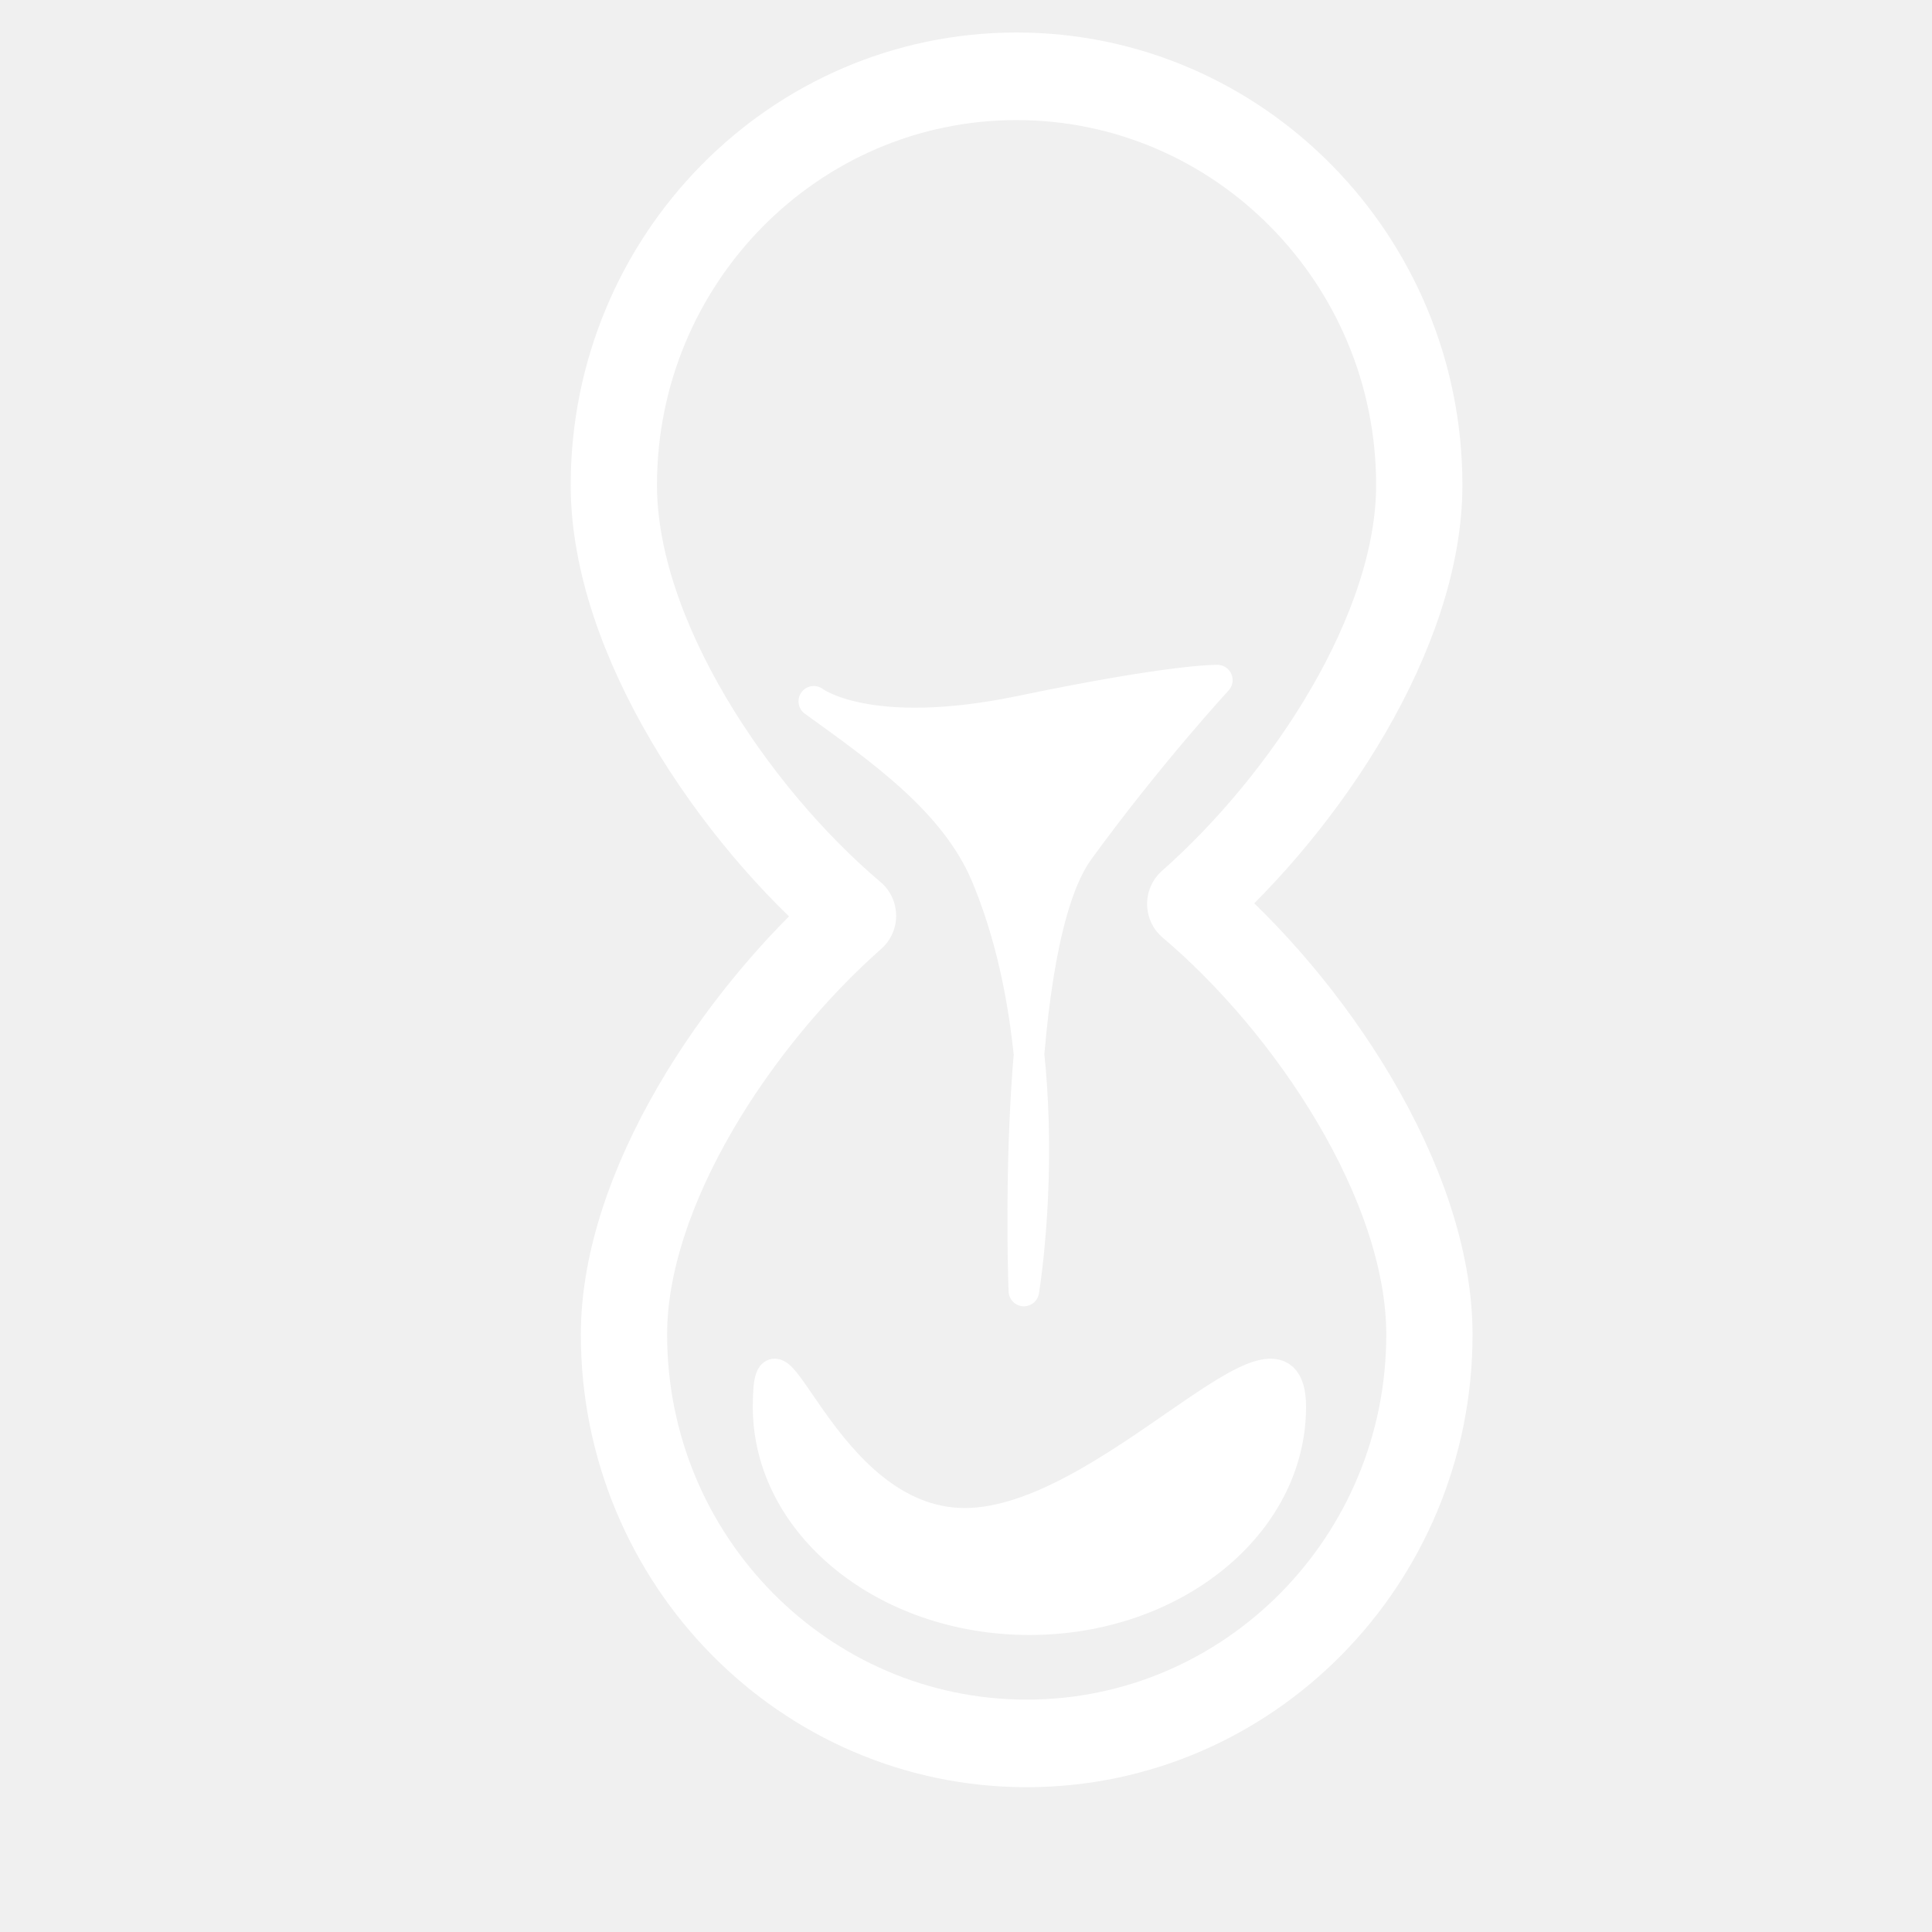
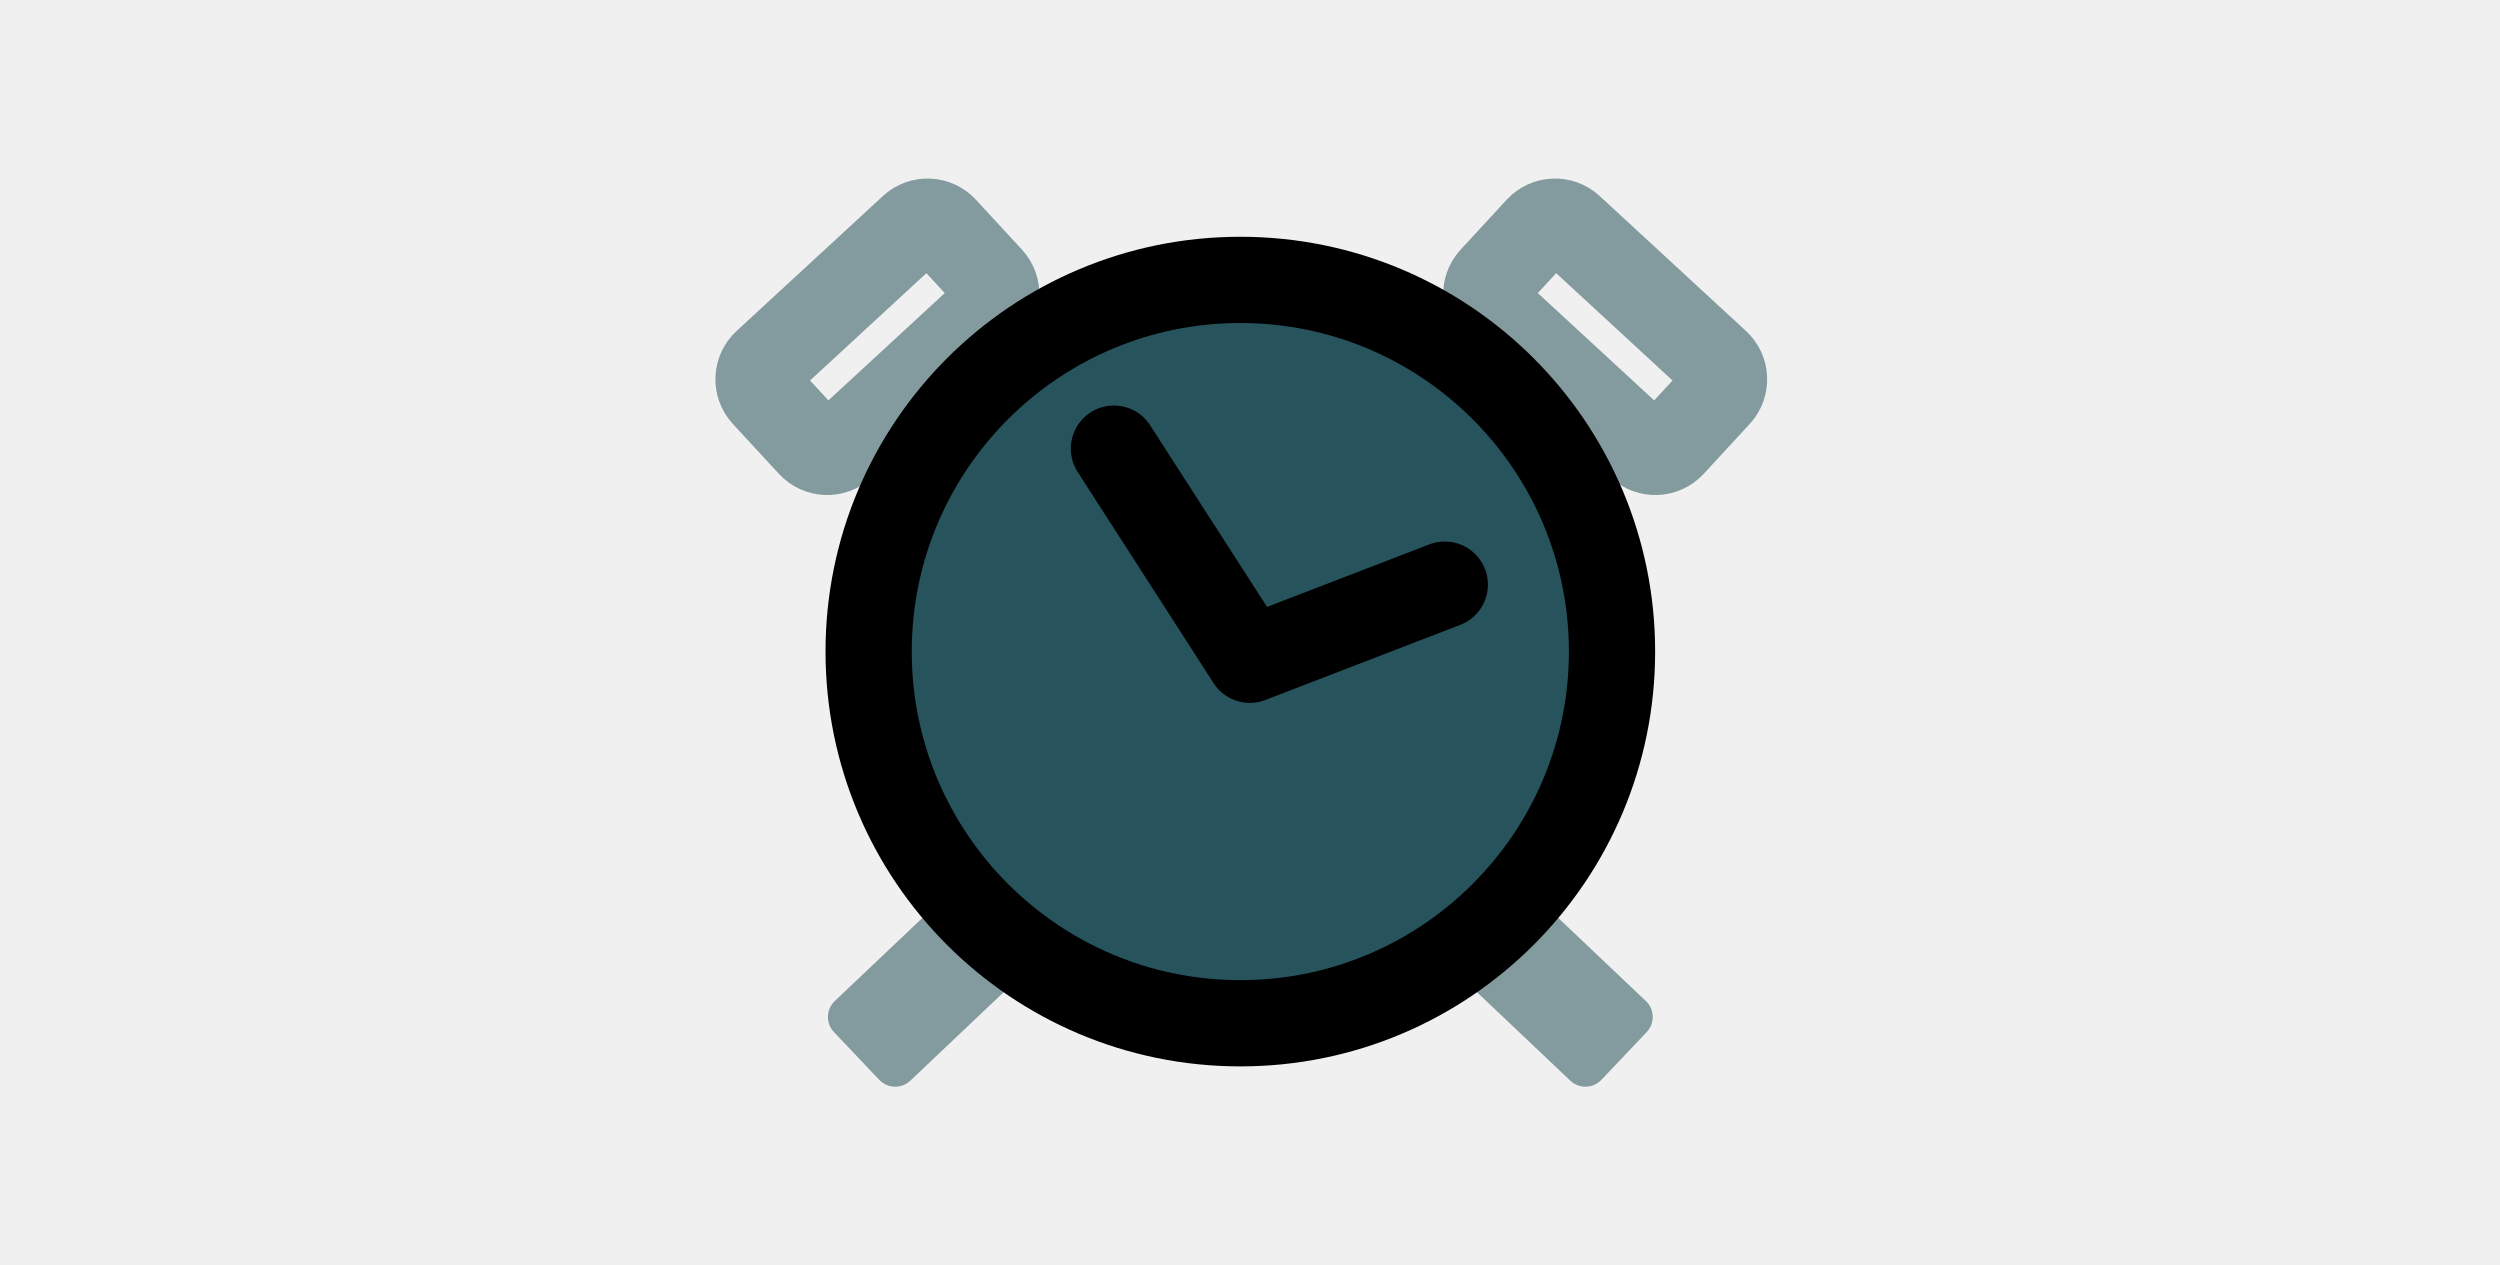
- <svg xmlns="http://www.w3.org/2000/svg" width="100%" height="100%" viewBox="0 0 600 600" version="1.1" xml:space="preserve" style="fill-rule:evenodd;clip-rule:evenodd;stroke-linecap:round;stroke-linejoin:round;stroke-miterlimit:1.414;">
-   <g transform="matrix(2.61148,0,0,2.65102,-466.075,-517.598)">
-     <path d="M279.911,302.524C265.715,290.698 251.47,269.809 251.47,252.073C251.47,225.641 272.929,204.182 299.361,204.182C325.793,204.182 347.252,225.641 347.252,252.073C347.252,269.135 333.828,289.116 320.017,301.137C334.213,312.963 348.458,333.853 348.458,351.589C348.458,378.021 326.999,399.48 300.567,399.48C274.135,399.48 252.676,378.021 252.676,351.589C252.676,334.527 266.1,314.545 279.911,302.524Z" style="fill:none;stroke-width:10.26px;stroke:white;" />
-   </g>
-   <g transform="matrix(2.98403,0,0,2.98403,-559.76,-585.594)">
-     <path d="M272.278,269.23C272.278,269.23 277.851,273.557 293.854,270.226C309.857,266.896 314.279,267.024 314.279,267.024C314.279,267.024 307.071,274.837 299.866,284.754C292.692,294.629 294.142,330.603 294.142,330.603C294.142,330.603 298.216,306.449 290.21,287.351C286.966,279.61 279.125,274.182 272.278,269.23Z" style="fill:white;stroke-width:3.18px;stroke:white;" />
-   </g>
-   <g transform="matrix(2.98403,0,0,2.98403,-550.868,-594.114)">
-     <path d="M285.015,357.633C300.026,357.633 318.94,333.301 318.94,345.523C318.94,357.745 306.753,367.667 291.741,367.667C276.73,367.667 264.542,357.745 264.542,345.523C264.542,333.301 270.003,357.633 285.015,357.633Z" style="fill:white;stroke-width:3.18px;stroke:white;" />
+ <svg xmlns="http://www.w3.org/2000/svg" width="100%" height="100%" viewBox="0 0 87 44" version="1.1" xml:space="preserve" style="fill-rule:evenodd;clip-rule:evenodd;stroke-linecap:round;stroke-linejoin:round;stroke-miterlimit:1.414;">
+   <g transform="matrix(0.75,0,0,0.75,-0,-0)">
+     <g transform="matrix(1,0,0,1,-2.56117,2.85109)">
+       <g transform="matrix(1,0,0,1,0.0450641,3.01366)">
+         <g transform="matrix(0.735076,-0.677984,0.677984,0.735076,15.9612,19.277)">
+           <path d="M32.166,9.915C32.166,9.335 31.694,8.864 31.114,8.864L21.874,8.864C21.293,8.864 20.822,9.335 20.822,9.915L20.822,13.069C20.822,13.649 21.293,14.12 21.874,14.12L31.114,14.12C31.694,14.12 32.166,13.649 32.166,13.069L32.166,9.915Z" style="fill:none;stroke-width:4px;stroke:rgb(39,83,92);stroke-opacity:0.541;" />
+         </g>
+         <g transform="matrix(-0.735076,-0.677984,-0.677984,0.735076,104.263,19.277)">
+           <path d="M32.166,9.915C32.166,9.335 31.694,8.864 31.114,8.864L21.874,8.864C21.293,8.864 20.822,9.335 20.822,9.915L20.822,13.069C20.822,13.649 21.293,14.12 21.874,14.12L31.114,14.12C31.694,14.12 32.166,13.649 32.166,13.069L32.166,9.915Z" style="fill:none;stroke-width:4px;stroke:rgb(39,83,92);stroke-opacity:0.541;" />
+         </g>
+       </g>
+       <g transform="matrix(1,0,0,1,-0.660146,0)">
+         <g transform="matrix(0.725708,-0.688003,0.688003,0.725708,-11.2904,38.187)">
+           <path d="M46.429,41.577C46.429,41.015 45.973,40.558 45.411,40.558L34.919,40.558C34.357,40.558 33.9,41.015 33.9,41.577L33.9,44.634C33.9,45.196 34.357,45.653 34.919,45.653L45.411,45.653C45.973,45.653 46.429,45.196 46.429,44.634L46.429,41.577Z" style="fill:rgb(39,83,92);fill-opacity:0.541;" />
+         </g>
+         <g transform="matrix(-0.725708,-0.688003,-0.688003,0.725708,132.835,38.187)">
+           <path d="M46.429,41.577C46.429,41.015 45.973,40.558 45.411,40.558L34.919,40.558C34.357,40.558 33.9,41.015 33.9,41.577L33.9,44.634C33.9,45.196 34.357,45.653 34.919,45.653L45.411,45.653C45.973,45.653 46.429,45.196 46.429,44.634L46.429,41.577Z" style="fill:rgb(39,83,92);fill-opacity:0.541;" />
+         </g>
+       </g>
+       <g transform="matrix(0.679443,0,0,0.679443,-230.234,-303.406)">
+         <circle cx="427.33" cy="486.852" r="25.383" style="fill:rgb(39,83,92);stroke-width:5.89px;stroke:black;" />
+       </g>
+     </g>
+     <path d="M51.685,20.816L57.991,30.613L67.038,27.127" style="fill:none;stroke-width:4px;stroke:black;" />
  </g>
</svg>
